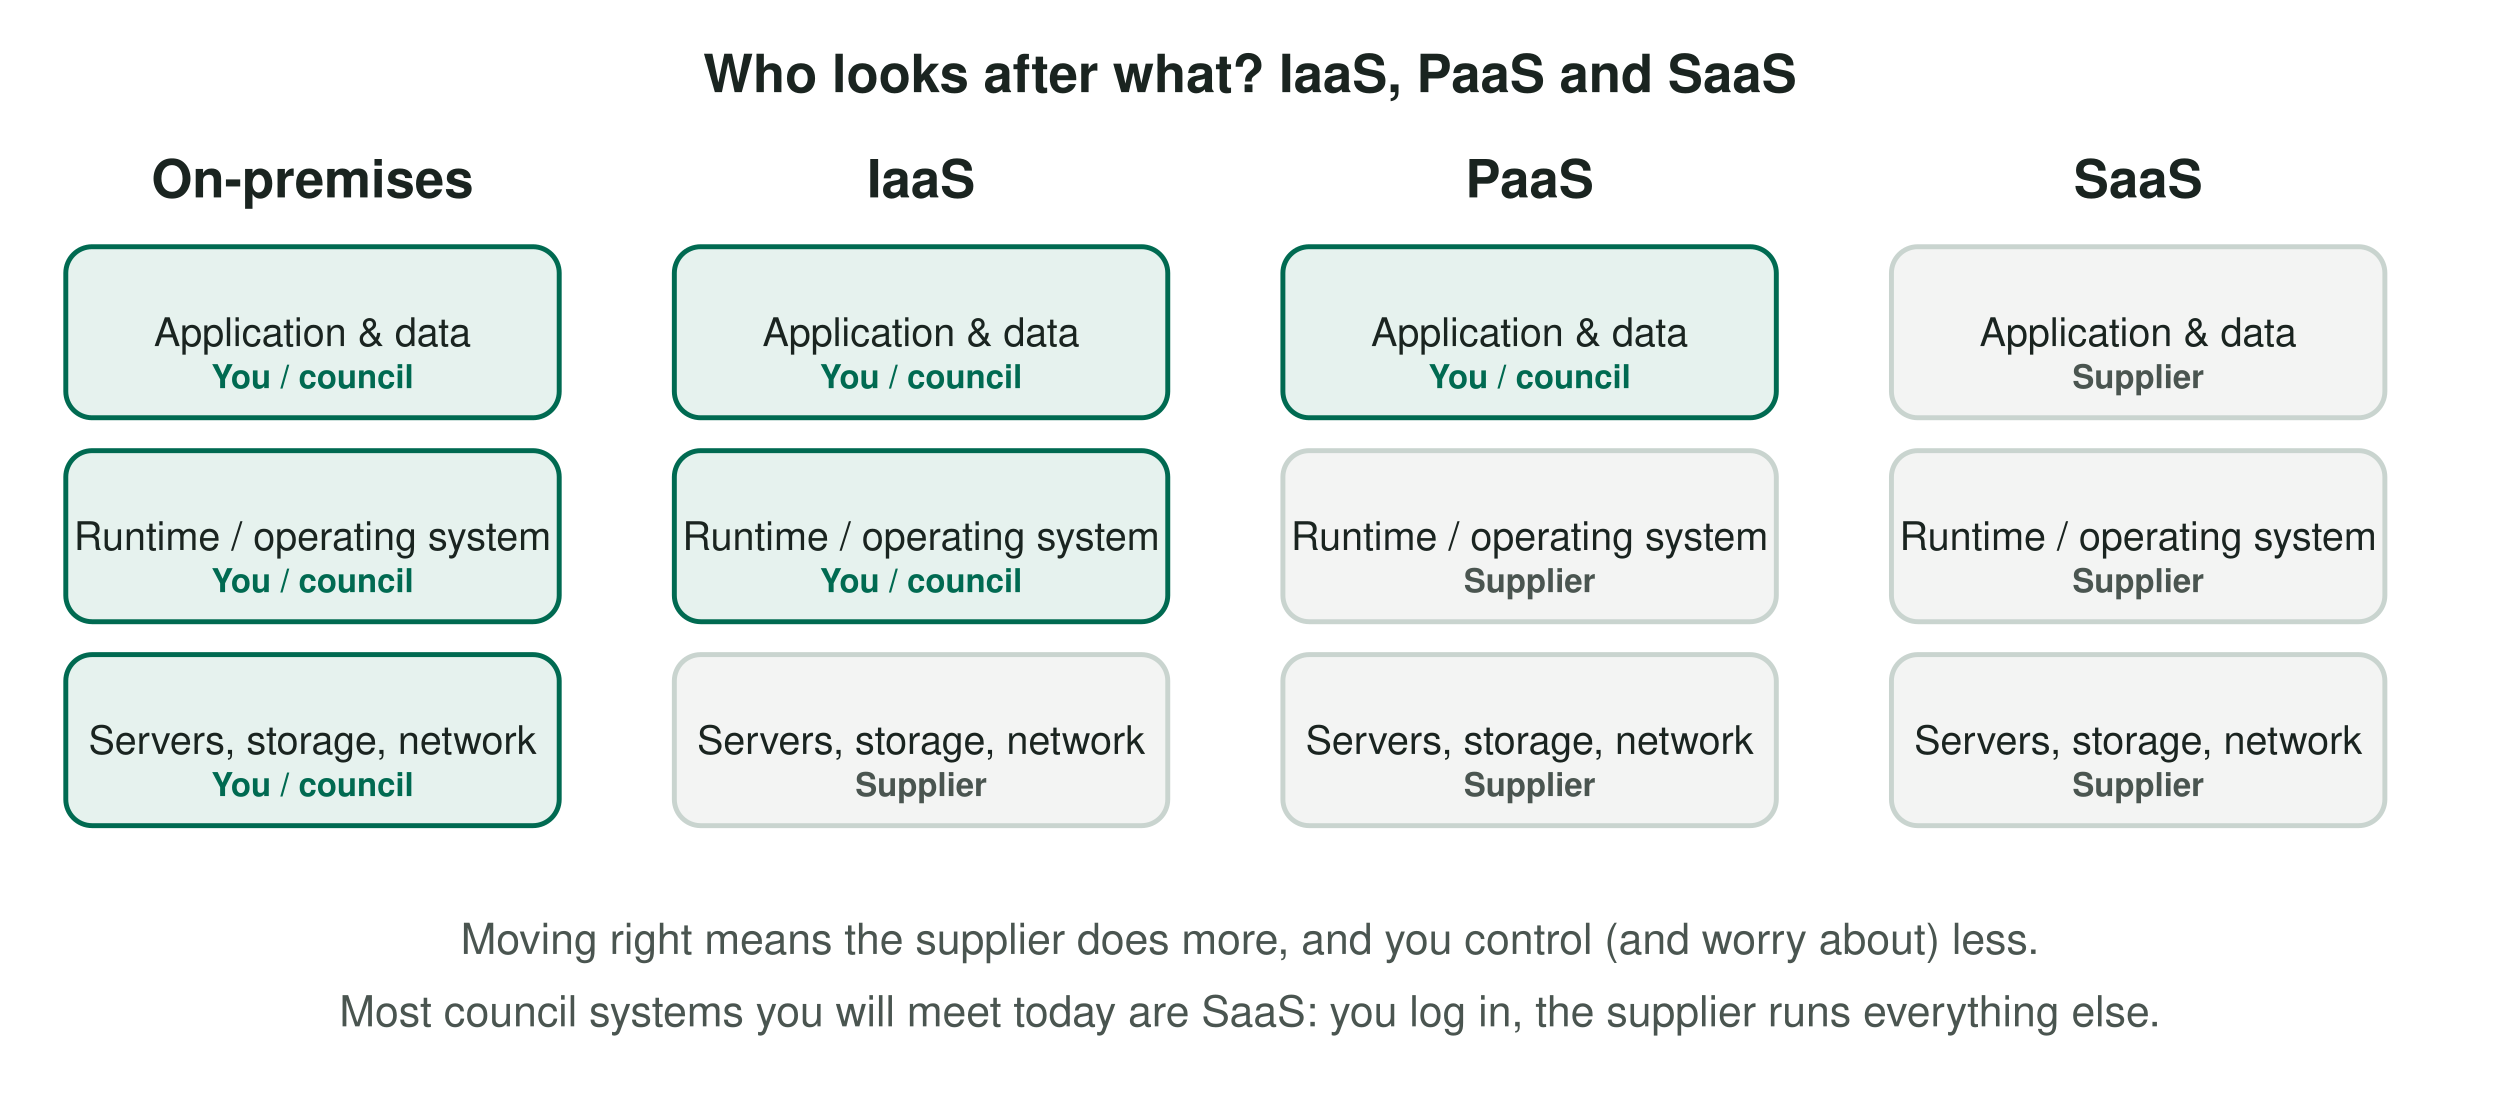
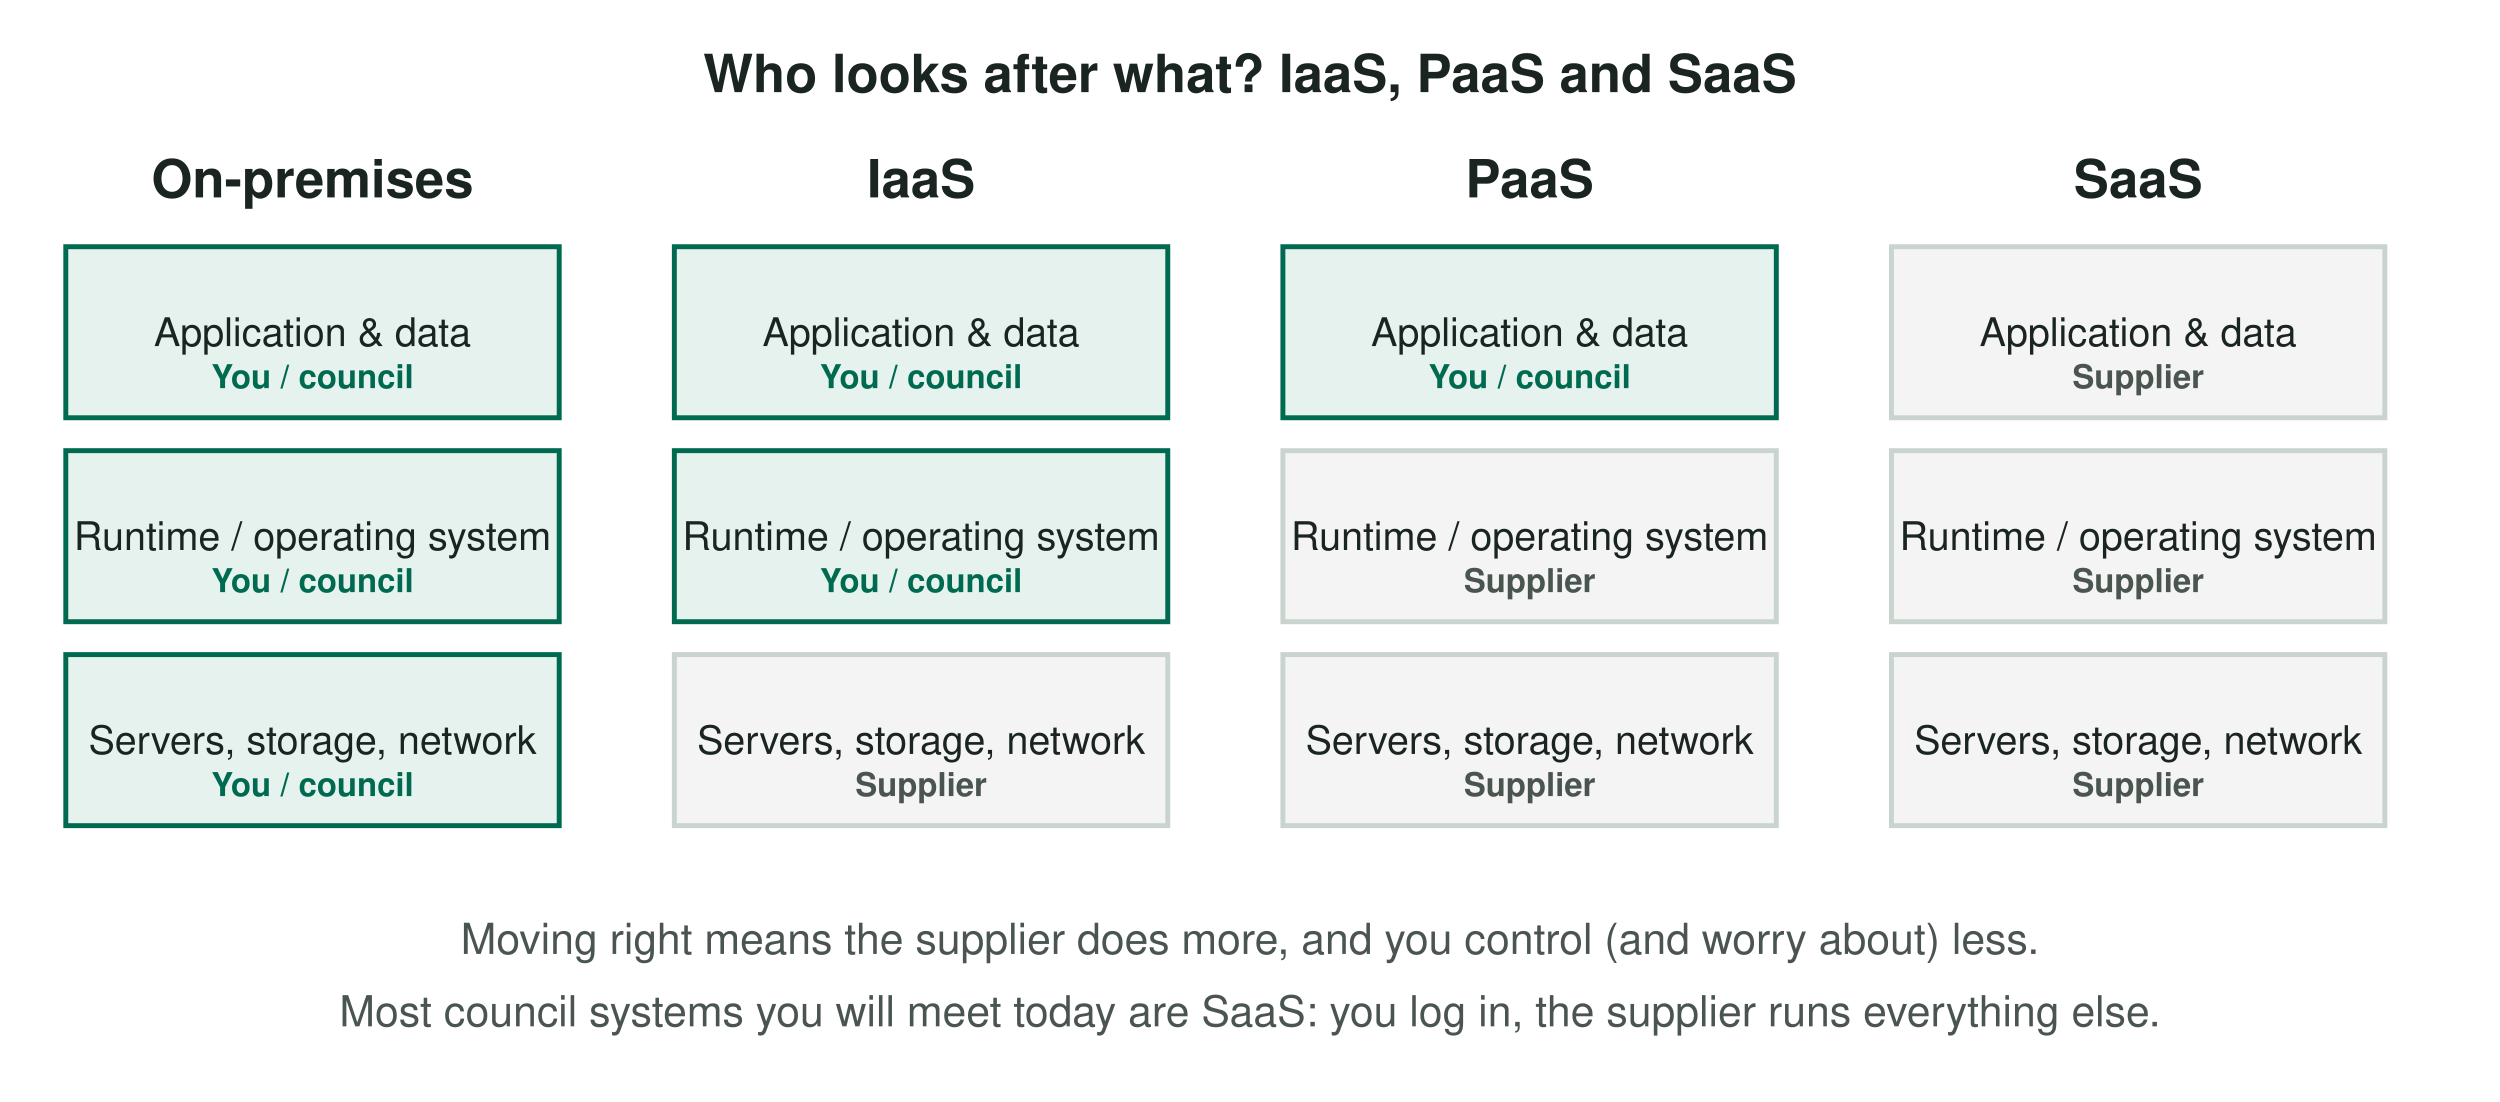
<svg xmlns="http://www.w3.org/2000/svg" viewBox="0 0 760 335" role="img" aria-label="Responsibility split for on-premises, IaaS, PaaS and SaaS" font-family="-apple-system,BlinkMacSystemFont,Segoe UI,Helvetica,Arial,sans-serif">
  <defs>
    <marker id="a" viewBox="0 0 10 10" refX="9" refY="5" markerWidth="7" markerHeight="7" orient="auto-start-reverse">
      <path d="M0 0L10 5L0 10z" fill="#4a5550" />
    </marker>
  </defs>
  <rect width="760" height="335" fill="#fff" />
  <text x="380" y="28" text-anchor="middle" font-size="16" font-weight="700" fill="#1a2420">Who looks after what? IaaS, PaaS and SaaS</text>
  <text x="95" y="60" text-anchor="middle" font-size="16" font-weight="700" fill="#1a2420">On-premises</text>
-   <rect x="20" y="75" width="150" height="52" rx="8" fill="#e6f2ee" stroke="#006A51" stroke-width="1.5" />
+   <rect x="20" y="75" width="150" height="52" rx="0" fill="#e6f2ee" stroke="#006A51" stroke-width="1.5" />
  <text x="95.0" y="105.2" text-anchor="middle" font-size="12" font-weight="400" fill="#1a2420">Application &amp; data</text>
  <text x="95" y="118" text-anchor="middle" font-size="10" font-weight="700" fill="#006A51">You / council</text>
-   <rect x="20" y="137" width="150" height="52" rx="8" fill="#e6f2ee" stroke="#006A51" stroke-width="1.5" />
+   <rect x="20" y="137" width="150" height="52" rx="0" fill="#e6f2ee" stroke="#006A51" stroke-width="1.5" />
  <text x="95.0" y="167.2" text-anchor="middle" font-size="12" font-weight="400" fill="#1a2420">Runtime / operating system</text>
  <text x="95" y="180" text-anchor="middle" font-size="10" font-weight="700" fill="#006A51">You / council</text>
-   <rect x="20" y="199" width="150" height="52" rx="8" fill="#e6f2ee" stroke="#006A51" stroke-width="1.5" />
+   <rect x="20" y="199" width="150" height="52" rx="0" fill="#e6f2ee" stroke="#006A51" stroke-width="1.5" />
  <text x="95.0" y="229.2" text-anchor="middle" font-size="12" font-weight="400" fill="#1a2420">Servers, storage, network</text>
  <text x="95" y="242" text-anchor="middle" font-size="10" font-weight="700" fill="#006A51">You / council</text>
  <text x="280" y="60" text-anchor="middle" font-size="16" font-weight="700" fill="#1a2420">IaaS</text>
-   <rect x="205" y="75" width="150" height="52" rx="8" fill="#e6f2ee" stroke="#006A51" stroke-width="1.5" />
+   <rect x="205" y="75" width="150" height="52" rx="0" fill="#e6f2ee" stroke="#006A51" stroke-width="1.5" />
  <text x="280.0" y="105.2" text-anchor="middle" font-size="12" font-weight="400" fill="#1a2420">Application &amp; data</text>
  <text x="280" y="118" text-anchor="middle" font-size="10" font-weight="700" fill="#006A51">You / council</text>
-   <rect x="205" y="137" width="150" height="52" rx="8" fill="#e6f2ee" stroke="#006A51" stroke-width="1.5" />
+   <rect x="205" y="137" width="150" height="52" rx="0" fill="#e6f2ee" stroke="#006A51" stroke-width="1.5" />
  <text x="280.0" y="167.2" text-anchor="middle" font-size="12" font-weight="400" fill="#1a2420">Runtime / operating system</text>
  <text x="280" y="180" text-anchor="middle" font-size="10" font-weight="700" fill="#006A51">You / council</text>
-   <rect x="205" y="199" width="150" height="52" rx="8" fill="#f3f4f3" stroke="#c9d4cf" stroke-width="1.5" />
+   <rect x="205" y="199" width="150" height="52" rx="0" fill="#f3f4f3" stroke="#c9d4cf" stroke-width="1.5" />
  <text x="280.0" y="229.2" text-anchor="middle" font-size="12" font-weight="400" fill="#1a2420">Servers, storage, network</text>
  <text x="280" y="242" text-anchor="middle" font-size="10" font-weight="700" fill="#4a5550">Supplier</text>
  <text x="465" y="60" text-anchor="middle" font-size="16" font-weight="700" fill="#1a2420">PaaS</text>
-   <rect x="390" y="75" width="150" height="52" rx="8" fill="#e6f2ee" stroke="#006A51" stroke-width="1.5" />
+   <rect x="390" y="75" width="150" height="52" rx="0" fill="#e6f2ee" stroke="#006A51" stroke-width="1.5" />
  <text x="465.0" y="105.2" text-anchor="middle" font-size="12" font-weight="400" fill="#1a2420">Application &amp; data</text>
  <text x="465" y="118" text-anchor="middle" font-size="10" font-weight="700" fill="#006A51">You / council</text>
-   <rect x="390" y="137" width="150" height="52" rx="8" fill="#f3f4f3" stroke="#c9d4cf" stroke-width="1.5" />
+   <rect x="390" y="137" width="150" height="52" rx="0" fill="#f3f4f3" stroke="#c9d4cf" stroke-width="1.5" />
  <text x="465.0" y="167.2" text-anchor="middle" font-size="12" font-weight="400" fill="#1a2420">Runtime / operating system</text>
  <text x="465" y="180" text-anchor="middle" font-size="10" font-weight="700" fill="#4a5550">Supplier</text>
-   <rect x="390" y="199" width="150" height="52" rx="8" fill="#f3f4f3" stroke="#c9d4cf" stroke-width="1.5" />
+   <rect x="390" y="199" width="150" height="52" rx="0" fill="#f3f4f3" stroke="#c9d4cf" stroke-width="1.5" />
  <text x="465.0" y="229.2" text-anchor="middle" font-size="12" font-weight="400" fill="#1a2420">Servers, storage, network</text>
  <text x="465" y="242" text-anchor="middle" font-size="10" font-weight="700" fill="#4a5550">Supplier</text>
  <text x="650" y="60" text-anchor="middle" font-size="16" font-weight="700" fill="#1a2420">SaaS</text>
-   <rect x="575" y="75" width="150" height="52" rx="8" fill="#f3f4f3" stroke="#c9d4cf" stroke-width="1.5" />
+   <rect x="575" y="75" width="150" height="52" rx="0" fill="#f3f4f3" stroke="#c9d4cf" stroke-width="1.5" />
  <text x="650.0" y="105.2" text-anchor="middle" font-size="12" font-weight="400" fill="#1a2420">Application &amp; data</text>
  <text x="650" y="118" text-anchor="middle" font-size="10" font-weight="700" fill="#4a5550">Supplier</text>
-   <rect x="575" y="137" width="150" height="52" rx="8" fill="#f3f4f3" stroke="#c9d4cf" stroke-width="1.5" />
+   <rect x="575" y="137" width="150" height="52" rx="0" fill="#f3f4f3" stroke="#c9d4cf" stroke-width="1.5" />
  <text x="650.0" y="167.2" text-anchor="middle" font-size="12" font-weight="400" fill="#1a2420">Runtime / operating system</text>
  <text x="650" y="180" text-anchor="middle" font-size="10" font-weight="700" fill="#4a5550">Supplier</text>
-   <rect x="575" y="199" width="150" height="52" rx="8" fill="#f3f4f3" stroke="#c9d4cf" stroke-width="1.5" />
+   <rect x="575" y="199" width="150" height="52" rx="0" fill="#f3f4f3" stroke="#c9d4cf" stroke-width="1.5" />
  <text x="650.0" y="229.2" text-anchor="middle" font-size="12" font-weight="400" fill="#1a2420">Servers, storage, network</text>
  <text x="650" y="242" text-anchor="middle" font-size="10" font-weight="700" fill="#4a5550">Supplier</text>
  <text x="380" y="290" text-anchor="middle" font-size="13" font-weight="400" fill="#4a5550">Moving right means the supplier does more, and you control (and worry about) less.</text>
  <text x="380" y="312" text-anchor="middle" font-size="13" font-weight="400" fill="#4a5550">Most council systems you will meet today are SaaS: you log in, the supplier runs everything else.</text>
</svg>
